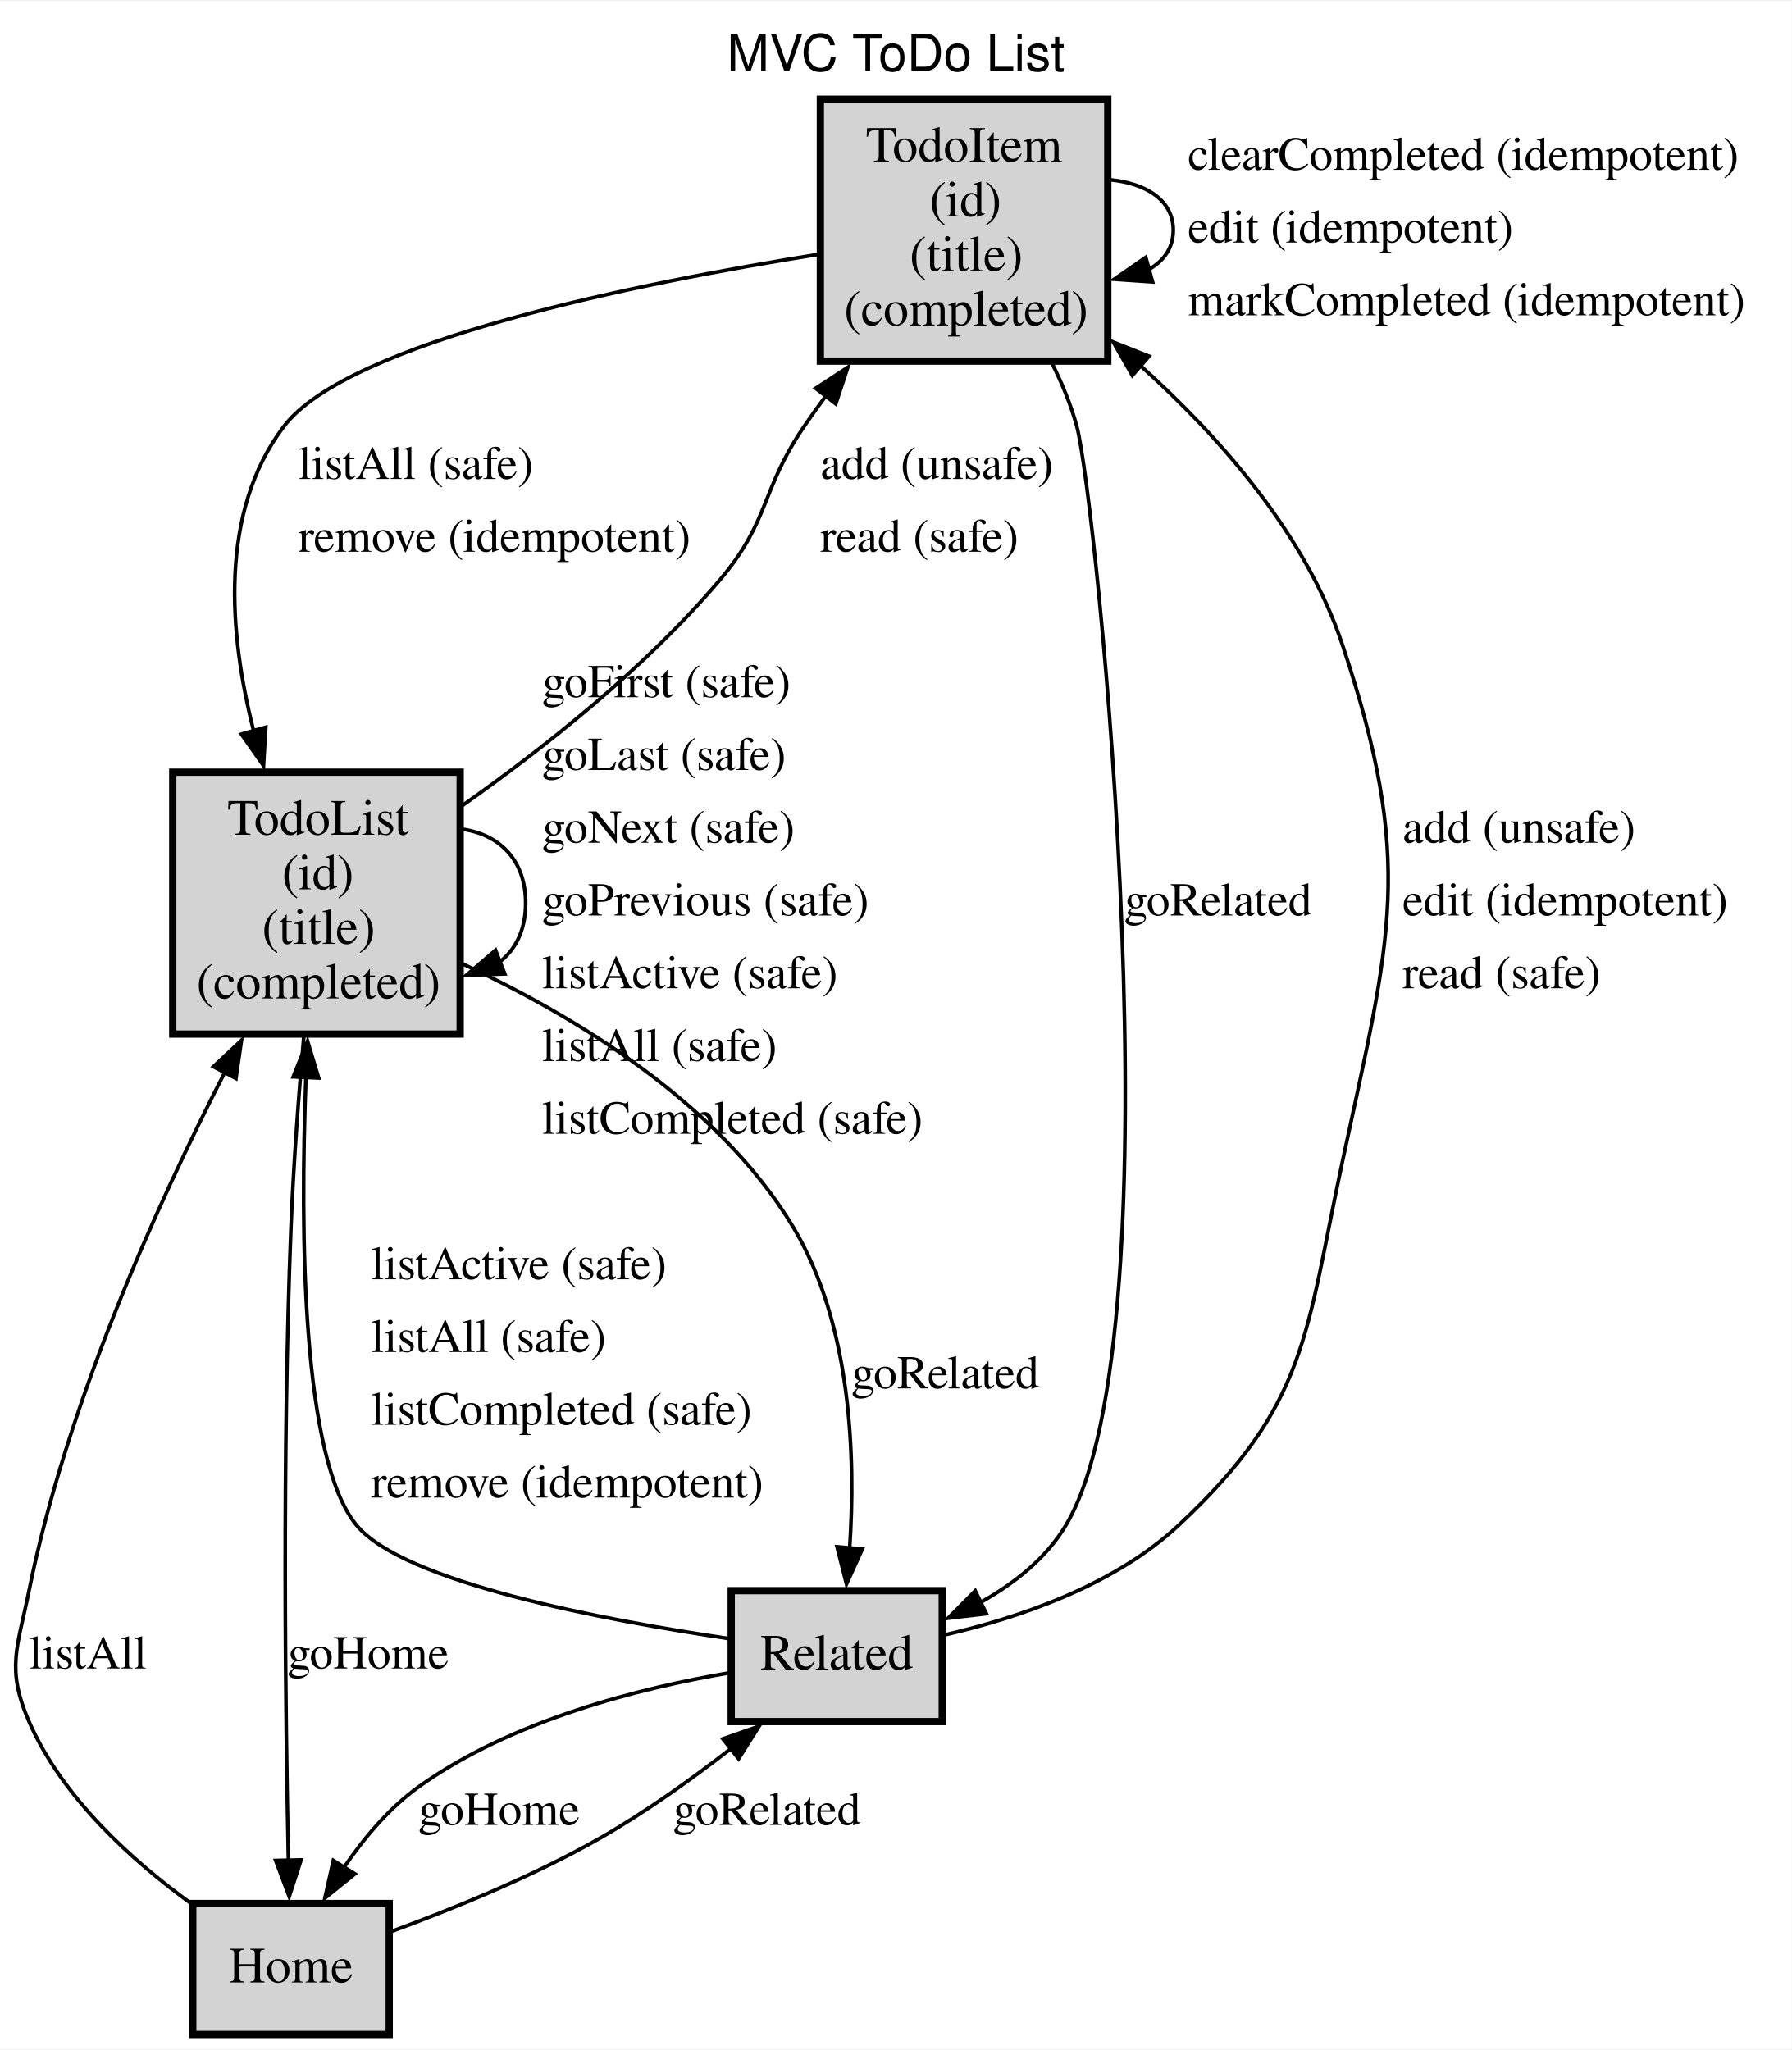
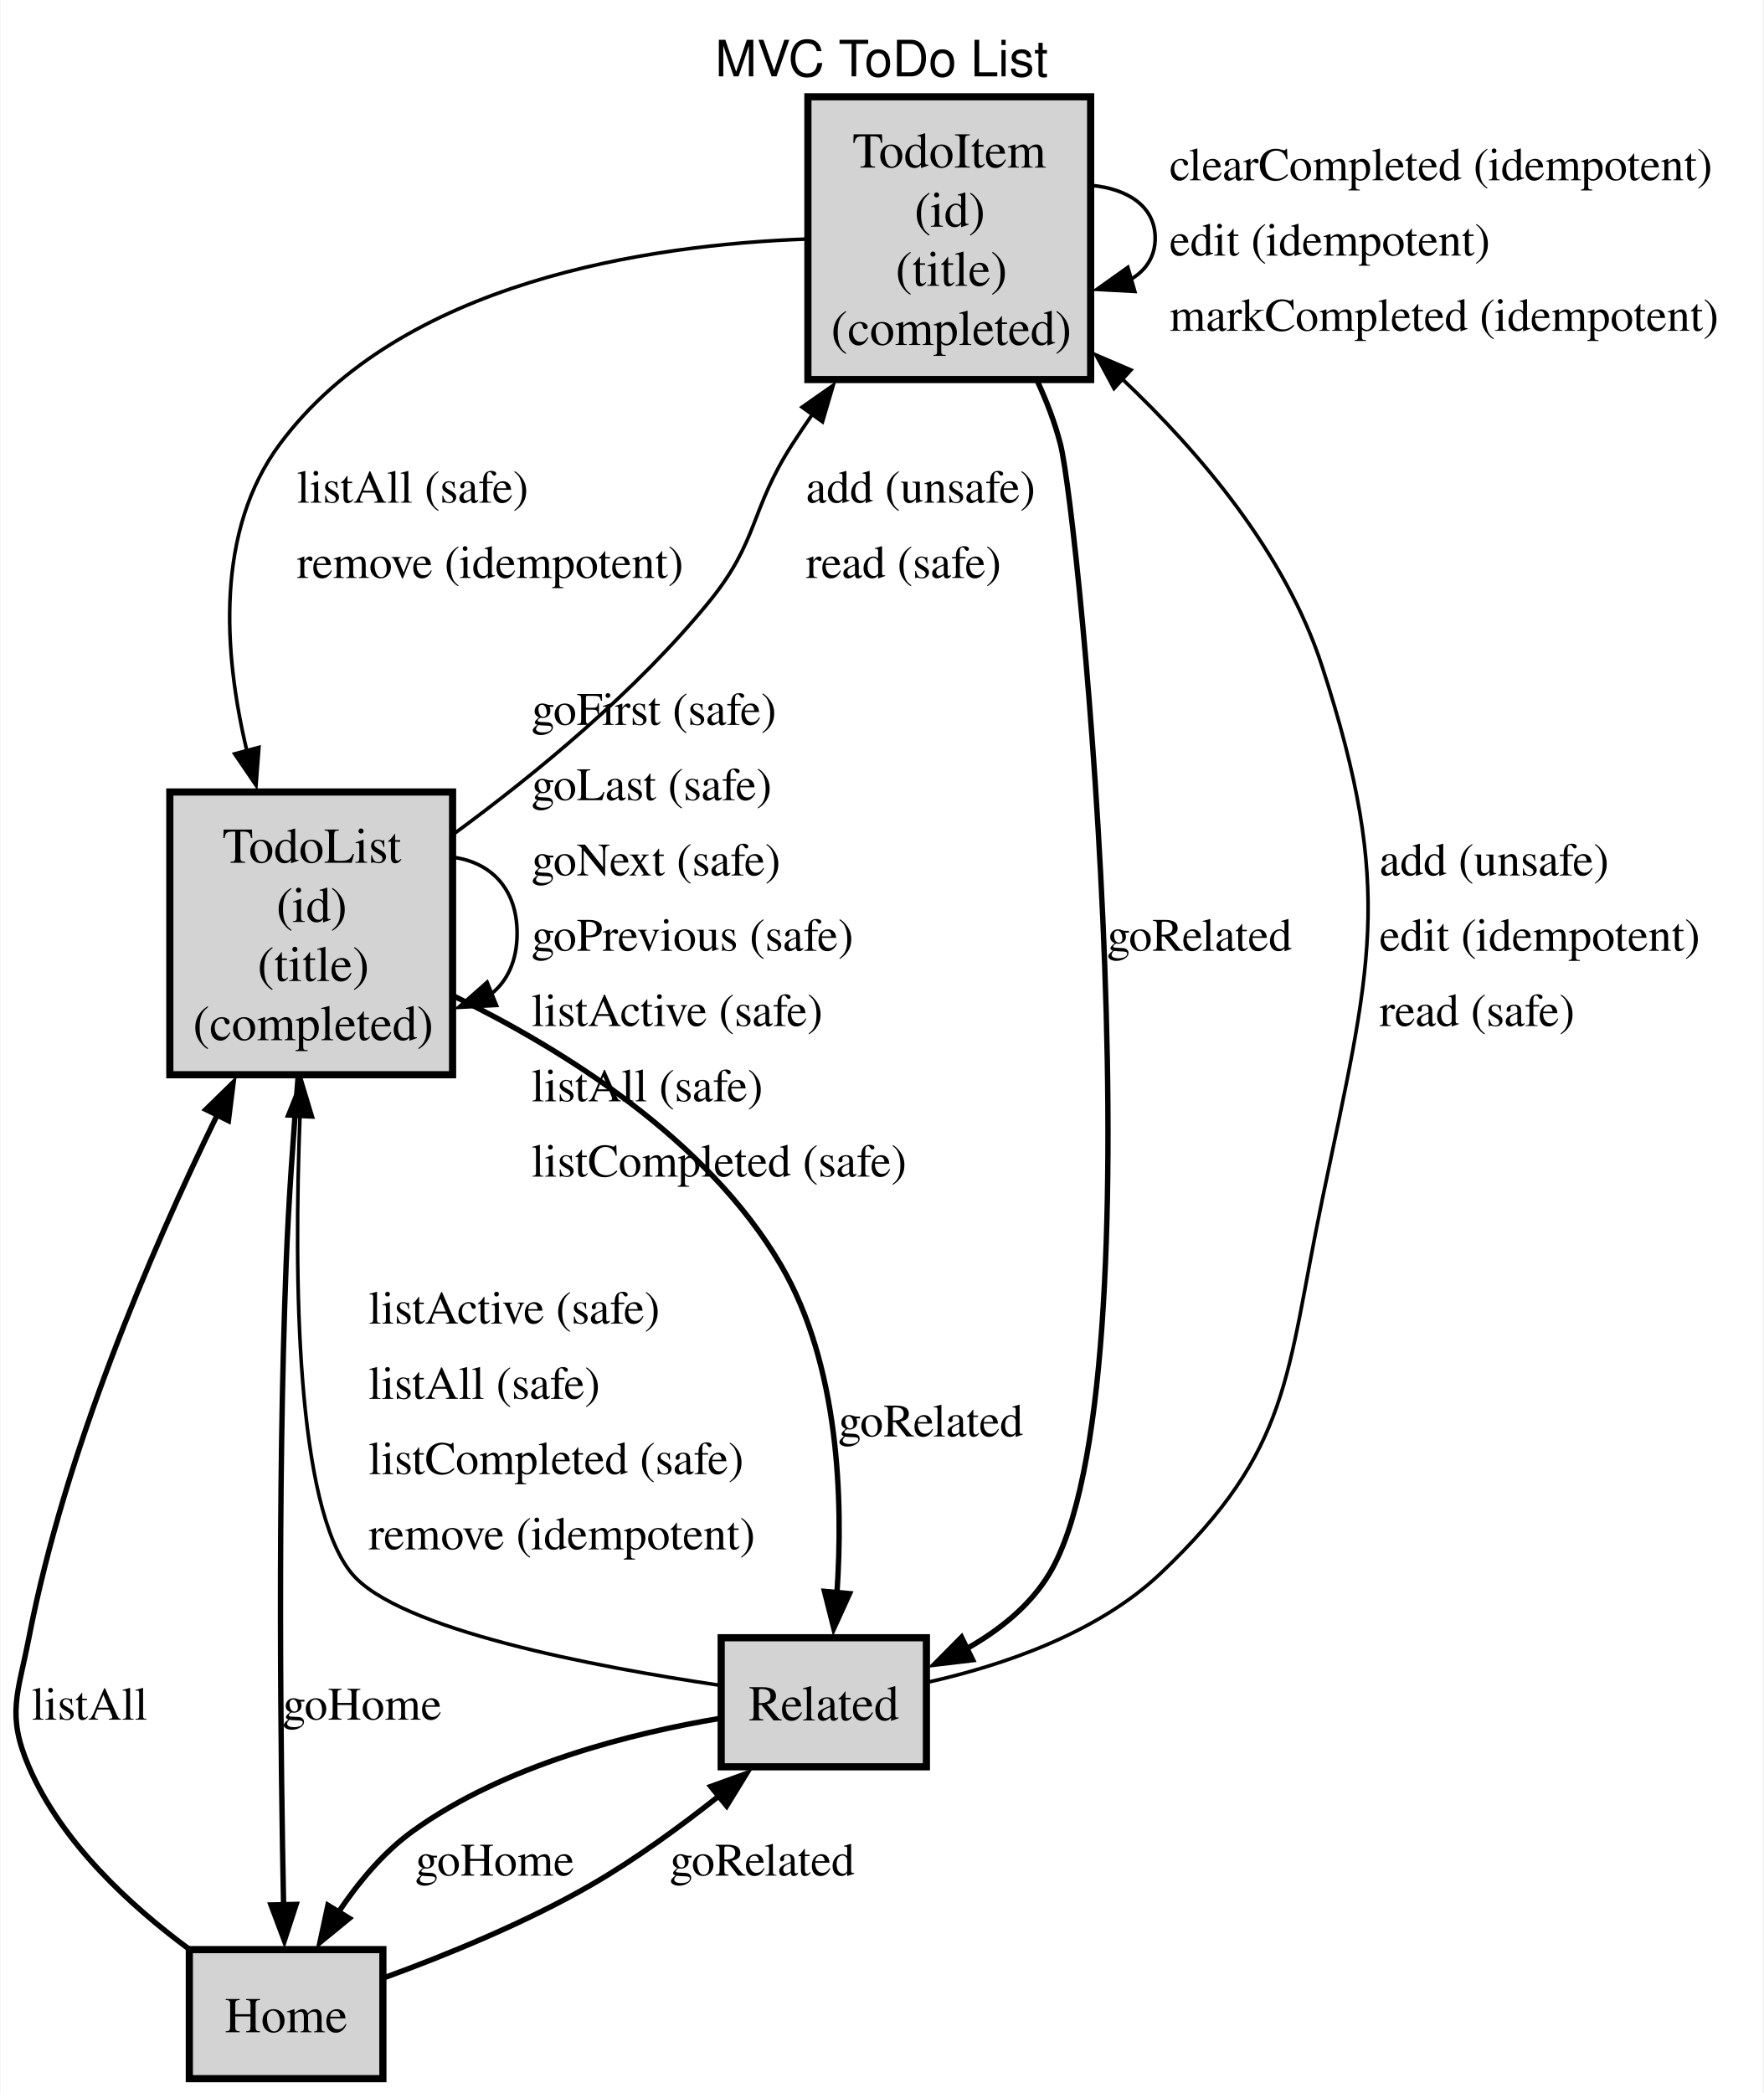
- <svg xmlns="http://www.w3.org/2000/svg" xmlns:xlink="http://www.w3.org/1999/xlink" width="492pt" height="563pt" viewBox="0.00 0.00 492.48 563.00">
-   <g id="graph0" class="graph" transform="scale(1 1) rotate(0) translate(4 559)">
+ <svg xmlns="http://www.w3.org/2000/svg" xmlns:xlink="http://www.w3.org/1999/xlink" width="492pt" height="584pt" viewBox="0.00 0.00 491.61 583.88">
+   <g id="graph0" class="graph" transform="scale(1 1) rotate(0) translate(4 579.88)">
    <g id="a_graph0">
      <a xlink:href="index.html" xlink:title="MVC ToDo List" target="_parent">
-         <polygon fill="white" stroke="none" points="-4,4 -4,-559 488.48,-559 488.48,4 -4,4" />
-         <text text-anchor="middle" x="242.24" y="-539.8" font-family="Helvetica,sans-Serif" font-size="14.00">MVC ToDo List</text>
+         <polygon fill="white" stroke="none" points="-4,4 -4,-579.88 487.61,-579.88 487.61,4 -4,4" />
+         <text text-anchor="middle" x="241.8" y="-558.58" font-family="Helvetica,sans-Serif" font-size="14.00">MVC ToDo List</text>
      </a>
    </g>
    <g id="node1" class="node">
      <g id="a_node1">
-         <a xlink:href="docs/semantic.TodoItem.html" xlink:title="&lt;TABLE&gt;" target="_parent">
-           <polygon fill="lightgray" stroke="black" stroke-width="2" points="300.48,-532 221.48,-532 221.48,-460 300.48,-460 300.48,-532" />
-           <text text-anchor="start" x="233.98" y="-514.8" font-family="Times,serif" font-size="14.00">TodoItem</text>
-           <text text-anchor="start" x="251.48" y="-499.8" font-family="Times,serif" font-size="14.00">(id)</text>
-           <text text-anchor="start" x="245.98" y="-484.8" font-family="Times,serif" font-size="14.00">(title)</text>
-           <text text-anchor="start" x="227.98" y="-469.8" font-family="Times,serif" font-size="14.00">(completed)</text>
+         <a xlink:href="#TodoItem" xlink:title="&lt;TABLE&gt;" target="_parent">
+           <polygon fill="lightgray" stroke="black" stroke-width="2" points="300.11,-552.88 221.23,-552.88 221.23,-474 300.11,-474 300.11,-552.88" />
+           <text text-anchor="start" x="233.67" y="-533.14" font-family="Times,serif" font-size="14.00">TodoItem</text>
+           <text text-anchor="start" x="250.92" y="-516.64" font-family="Times,serif" font-size="14.00">(id)</text>
+           <text text-anchor="start" x="245.67" y="-500.14" font-family="Times,serif" font-size="14.00">(title)</text>
+           <text text-anchor="start" x="227.67" y="-483.64" font-family="Times,serif" font-size="14.00">(completed)</text>
        </a>
      </g>
    </g>
    <g id="edge7" class="edge">
-       <path fill="none" stroke="black" d="M300.76,-509.89C310.88,-508.98 318.48,-504.35 318.48,-496 318.48,-491.04 315.8,-487.4 311.51,-485.06" />
-       <polygon fill="black" stroke="black" points="312.79,-481.78 302.22,-482.51 310.93,-488.53 312.79,-481.78" />
+       <path fill="none" stroke="black" d="M300.4,-528.16C310.52,-527.19 318.11,-522.28 318.11,-513.44 318.11,-508.19 315.43,-504.33 311.14,-501.85" />
+       <polygon fill="black" stroke="black" points="312.43,-498.58 301.85,-499.15 310.48,-505.3 312.43,-498.58" />
      <g id="a_edge7_0">
-         <a xlink:href="docs/idempotent.clearCompleted.html" xlink:title="clearCompleted (idempotent)">
-           <text text-anchor="start" x="322.48" y="-512.6" font-family="Times,serif" font-size="13.00">clearCompleted (idempotent)</text>
+         <a xlink:href="#clearCompleted" xlink:title="clearCompleted (idempotent)">
+           <text text-anchor="start" x="322.11" y="-529.59" font-family="Times,serif" font-size="13.00">clearCompleted (idempotent)</text>
        </a>
      </g>
      <g id="a_edge7_1">
-         <a xlink:href="docs/idempotent.edit.html" xlink:title="edit (idempotent)">
-           <text text-anchor="start" x="322.48" y="-492.6" font-family="Times,serif" font-size="13.00">edit (idempotent)</text>
+         <a xlink:href="#edit" xlink:title="edit (idempotent)">
+           <text text-anchor="start" x="322.11" y="-508.59" font-family="Times,serif" font-size="13.00">edit (idempotent)</text>
        </a>
      </g>
      <g id="a_edge7_2">
-         <a xlink:href="docs/idempotent.markCompleted.html" xlink:title="markCompleted (idempotent)">
-           <text text-anchor="start" x="322.48" y="-472.6" font-family="Times,serif" font-size="13.00">markCompleted (idempotent)</text>
+         <a xlink:href="#markCompleted" xlink:title="markCompleted (idempotent)">
+           <text text-anchor="start" x="322.11" y="-487.59" font-family="Times,serif" font-size="13.00">markCompleted (idempotent)</text>
        </a>
      </g>
    </g>
    <g id="node2" class="node">
      <g id="a_node2">
-         <a xlink:href="docs/semantic.TodoList.html" xlink:title="&lt;TABLE&gt;" target="_parent">
-           <polygon fill="lightgray" stroke="black" stroke-width="2" points="122.48,-347 43.48,-347 43.48,-275 122.48,-275 122.48,-347" />
-           <text text-anchor="start" x="58.48" y="-329.8" font-family="Times,serif" font-size="14.00">TodoList</text>
-           <text text-anchor="start" x="73.48" y="-314.8" font-family="Times,serif" font-size="14.00">(id)</text>
-           <text text-anchor="start" x="67.98" y="-299.8" font-family="Times,serif" font-size="14.00">(title)</text>
-           <text text-anchor="start" x="49.98" y="-284.8" font-family="Times,serif" font-size="14.00">(completed)</text>
+         <a xlink:href="#TodoList" xlink:title="&lt;TABLE&gt;" target="_parent">
+           <polygon fill="lightgray" stroke="black" stroke-width="2" points="122.11,-358.94 43.23,-358.94 43.23,-280.06 122.11,-280.06 122.11,-358.94" />
+           <text text-anchor="start" x="57.92" y="-339.2" font-family="Times,serif" font-size="14.00">TodoList</text>
+           <text text-anchor="start" x="72.92" y="-322.7" font-family="Times,serif" font-size="14.00">(id)</text>
+           <text text-anchor="start" x="67.67" y="-306.2" font-family="Times,serif" font-size="14.00">(title)</text>
+           <text text-anchor="start" x="49.67" y="-289.7" font-family="Times,serif" font-size="14.00">(completed)</text>
        </a>
      </g>
    </g>
    <g id="edge8" class="edge">
-       <path fill="none" stroke="black" d="M221.17,-489.38C171.71,-481.49 91.69,-465.42 73.98,-442 56.18,-418.45 58.87,-385.12 65.78,-358.1" />
-       <polygon fill="black" stroke="black" points="69.06,-359.37 68.42,-348.8 62.33,-357.46 69.06,-359.37" />
+       <path fill="none" stroke="black" d="M220.87,-513.19C176.84,-511.6 107.64,-501.41 73.92,-456 56.01,-431.88 58.1,-398.19 64.72,-370.44" />
+       <polygon fill="black" stroke="black" points="68.09,-371.38 67.28,-360.82 61.32,-369.58 68.09,-371.38" />
      <g id="a_edge8_3">
-         <a xlink:href="docs/safe.listAll.html" xlink:title="listAll (safe)">
-           <text text-anchor="start" x="77.98" y="-427.6" font-family="Times,serif" font-size="13.00">listAll (safe)</text>
+         <a xlink:href="#listAll" xlink:title="listAll (safe)">
+           <text text-anchor="start" x="78.67" y="-439.65" font-family="Times,serif" font-size="13.00">listAll (safe)</text>
        </a>
      </g>
      <g id="a_edge8_4">
-         <a xlink:href="docs/idempotent.remove.html" xlink:title="remove (idempotent)">
-           <text text-anchor="start" x="77.98" y="-407.6" font-family="Times,serif" font-size="13.00">remove (idempotent)</text>
+         <a xlink:href="#remove" xlink:title="remove (idempotent)">
+           <text text-anchor="start" x="78.67" y="-418.65" font-family="Times,serif" font-size="13.00">remove (idempotent)</text>
        </a>
      </g>
    </g>
    <g id="node4" class="node">
      <g id="a_node4">
-         <a xlink:href="docs/semantic.Related.html" xlink:title="Related" target="_parent">
-           <polygon fill="lightgray" stroke="black" stroke-width="2" points="254.98,-122 196.98,-122 196.98,-86 254.98,-86 254.98,-122" />
-           <text text-anchor="middle" x="225.98" y="-100.3" font-family="Times,serif" font-size="14.00">Related</text>
-         </a>
-       </g>
-     </g>
-     <g id="edge6" class="edge">
+         <a xlink:href="#Related" xlink:title="Related" target="_parent">
+           <polygon fill="lightgray" stroke="black" stroke-width="2" points="254.29,-123 197.04,-123 197.04,-87 254.29,-87 254.29,-123" />
+           <text text-anchor="middle" x="225.67" y="-99.95" font-family="Times,serif" font-size="14.00">Related</text>
+         </a>
+       </g>
+     </g>
+     <g id="edge6" class="edge goRelated">
      <g id="a_edge6">
-         <a xlink:href="docs/safe.goRelated.html" xlink:title="goRelated" target="_parent">
-           <path fill="none" stroke="black" d="M285.03,-459.64C287.89,-453.95 290.37,-447.97 291.98,-442 297.28,-422.46 320.71,-193.22 288.98,-140 283.53,-130.84 274.72,-123.91 265.41,-118.72" />
-           <polygon fill="black" stroke="black" points="267.12,-115.66 256.59,-114.43 264.05,-121.96 267.12,-115.66" />
+         <a xlink:href="#goRelated" xlink:title="goRelated" target="_parent">
+           <path fill="none" stroke="black" stroke-width="1.5" d="M285.17,-473.71C287.84,-467.96 290.14,-461.96 291.67,-456 296.98,-435.3 320.32,-194.12 288.67,-141 283.28,-131.96 274.64,-125.08 265.46,-119.92" />
+           <polygon fill="black" stroke="black" stroke-width="1.5" points="267.16,-116.86 256.63,-115.62 264.09,-123.15 267.16,-116.86" />
        </a>
      </g>
      <g id="a_edge6-label">
-         <a xlink:href="docs/safe.goRelated.html" xlink:title="goRelated" target="_parent">
-           <text text-anchor="start" x="304.98" y="-307.6" font-family="Times,serif" font-size="13.00">goRelated</text>
+         <a xlink:href="#goRelated" xlink:title="goRelated" target="_parent">
+           <text text-anchor="start" x="304.67" y="-314.65" font-family="Times,serif" font-size="13.00">goRelated</text>
        </a>
      </g>
    </g>
    <g id="edge11" class="edge">
-       <path fill="none" stroke="black" d="M122.73,-337.58C145.5,-353.6 173.53,-375.75 193.98,-400 207.71,-416.27 205.02,-424.4 216.98,-442 218.91,-444.83 220.95,-447.68 223.05,-450.53" />
-       <polygon fill="black" stroke="black" points="220.17,-452.52 229.04,-458.31 225.72,-448.25 220.17,-452.52" />
+       <path fill="none" stroke="black" d="M122.49,-347.27C145.29,-363.99 173.32,-387.03 193.67,-412 207.64,-429.15 204.93,-437.41 216.92,-456 218.68,-458.74 220.54,-461.5 222.47,-464.27" />
+       <polygon fill="black" stroke="black" points="219.61,-466.3 228.29,-472.38 225.3,-462.21 219.61,-466.3" />
      <g id="a_edge11_5">
-         <a xlink:href="docs/unsafe.add.html" xlink:title="add (unsafe)">
-           <text text-anchor="start" x="221.48" y="-427.6" font-family="Times,serif" font-size="13.00">add (unsafe)</text>
+         <a xlink:href="#add" xlink:title="add (unsafe)">
+           <text text-anchor="start" x="220.67" y="-439.65" font-family="Times,serif" font-size="13.00">add (unsafe)</text>
        </a>
      </g>
      <g id="a_edge11_6">
-         <a xlink:href="docs/safe.read.html" xlink:title="read (safe)">
-           <text text-anchor="start" x="221.48" y="-407.6" font-family="Times,serif" font-size="13.00">read (safe)</text>
+         <a xlink:href="#read" xlink:title="read (safe)">
+           <text text-anchor="start" x="220.67" y="-418.65" font-family="Times,serif" font-size="13.00">read (safe)</text>
        </a>
      </g>
    </g>
    <g id="edge12" class="edge">
-       <path fill="none" stroke="black" d="M122.76,-331.38C132.88,-330.04 140.48,-323.25 140.48,-311 140.48,-303.54 137.66,-298.1 133.16,-294.69" />
-       <polygon fill="black" stroke="black" points="134.75,-291.55 124.17,-291.17 132.21,-298.07 134.75,-291.55" />
+       <path fill="none" stroke="black" d="M122.4,-340.71C132.52,-339.32 140.11,-332.25 140.11,-319.5 140.11,-311.73 137.29,-306.07 132.8,-302.52" />
+       <polygon fill="black" stroke="black" points="134.38,-299.39 123.8,-298.86 131.74,-305.87 134.38,-299.39" />
      <g id="a_edge12_7">
-         <a xlink:href="docs/safe.goFirst.html" xlink:title="goFirst (safe)">
-           <text text-anchor="start" x="144.98" y="-367.6" font-family="Times,serif" font-size="13.00">goFirst (safe)</text>
+         <a xlink:href="#goFirst" xlink:title="goFirst (safe)">
+           <text text-anchor="start" x="144.11" y="-377.65" font-family="Times,serif" font-size="13.00">goFirst (safe)</text>
        </a>
      </g>
      <g id="a_edge12_8">
-         <a xlink:href="docs/safe.goLast.html" xlink:title="goLast (safe)">
-           <text text-anchor="start" x="144.98" y="-347.6" font-family="Times,serif" font-size="13.00">goLast (safe)</text>
+         <a xlink:href="#goLast" xlink:title="goLast (safe)">
+           <text text-anchor="start" x="144.11" y="-356.65" font-family="Times,serif" font-size="13.00">goLast (safe)</text>
        </a>
      </g>
      <g id="a_edge12_9">
-         <a xlink:href="docs/safe.goNext.html" xlink:title="goNext (safe)">
-           <text text-anchor="start" x="144.98" y="-327.6" font-family="Times,serif" font-size="13.00">goNext (safe)</text>
+         <a xlink:href="#goNext" xlink:title="goNext (safe)">
+           <text text-anchor="start" x="144.11" y="-335.65" font-family="Times,serif" font-size="13.00">goNext (safe)</text>
        </a>
      </g>
      <g id="a_edge12_10">
-         <a xlink:href="docs/safe.goPrevious.html" xlink:title="goPrevious (safe)">
-           <text text-anchor="start" x="144.98" y="-307.6" font-family="Times,serif" font-size="13.00">goPrevious (safe)</text>
+         <a xlink:href="#goPrevious" xlink:title="goPrevious (safe)">
+           <text text-anchor="start" x="144.11" y="-314.65" font-family="Times,serif" font-size="13.00">goPrevious (safe)</text>
        </a>
      </g>
      <g id="a_edge12_11">
-         <a xlink:href="docs/safe.listActive.html" xlink:title="listActive (safe)">
-           <text text-anchor="start" x="144.98" y="-287.6" font-family="Times,serif" font-size="13.00">listActive (safe)</text>
+         <a xlink:href="#listActive" xlink:title="listActive (safe)">
+           <text text-anchor="start" x="144.11" y="-293.65" font-family="Times,serif" font-size="13.00">listActive (safe)</text>
        </a>
      </g>
      <g id="a_edge12_12">
-         <a xlink:href="docs/safe.listAll.html" xlink:title="listAll (safe)">
-           <text text-anchor="start" x="144.98" y="-267.6" font-family="Times,serif" font-size="13.00">listAll (safe)</text>
+         <a xlink:href="#listAll" xlink:title="listAll (safe)">
+           <text text-anchor="start" x="144.11" y="-272.65" font-family="Times,serif" font-size="13.00">listAll (safe)</text>
        </a>
      </g>
      <g id="a_edge12_13">
-         <a xlink:href="docs/safe.listCompleted.html" xlink:title="listCompleted (safe)">
-           <text text-anchor="start" x="144.98" y="-247.6" font-family="Times,serif" font-size="13.00">listCompleted (safe)</text>
+         <a xlink:href="#listCompleted" xlink:title="listCompleted (safe)">
+           <text text-anchor="start" x="144.11" y="-251.65" font-family="Times,serif" font-size="13.00">listCompleted (safe)</text>
        </a>
      </g>
    </g>
    <g id="node3" class="node">
      <g id="a_node3">
-         <a xlink:href="docs/semantic.Home.html" xlink:title="Home" target="_parent">
-           <polygon fill="lightgray" stroke="black" stroke-width="2" points="102.98,-36 48.98,-36 48.98,0 102.98,0 102.98,-36" />
-           <text text-anchor="middle" x="75.98" y="-14.3" font-family="Times,serif" font-size="14.00">Home</text>
-         </a>
-       </g>
-     </g>
-     <g id="edge9" class="edge">
+         <a xlink:href="#Home" xlink:title="Home" target="_parent">
+           <polygon fill="lightgray" stroke="black" stroke-width="2" points="102.67,-36 48.67,-36 48.67,0 102.67,0 102.67,-36" />
+           <text text-anchor="middle" x="75.67" y="-12.95" font-family="Times,serif" font-size="14.00">Home</text>
+         </a>
+       </g>
+     </g>
+     <g id="edge9" class="edge goHome">
      <g id="a_edge9">
-         <a xlink:href="docs/safe.goHome.html" xlink:title="goHome" target="_parent">
-           <path fill="none" stroke="black" d="M79.55,-274.92C78.14,-258.82 76.68,-239.46 75.98,-222 73.52,-159.9 74.45,-87.03 75.27,-47.7" />
-           <polygon fill="black" stroke="black" points="78.76,-47.98 75.49,-37.9 71.76,-47.82 78.76,-47.98" />
+         <a xlink:href="#goHome" xlink:title="goHome" target="_parent">
+           <path fill="none" stroke="black" stroke-width="1.5" d="M79.05,-279.8C77.7,-263.52 76.33,-244.35 75.67,-227 73.24,-163.32 74.16,-88.59 74.97,-48.31" />
+           <polygon fill="black" stroke="black" stroke-width="1.5" points="78.46,-48.61 75.18,-38.54 71.46,-48.46 78.46,-48.61" />
        </a>
      </g>
      <g id="a_edge9-label">
-         <a xlink:href="docs/safe.goHome.html" xlink:title="goHome" target="_parent">
-           <text text-anchor="start" x="74.98" y="-100.6" font-family="Times,serif" font-size="13.00">goHome</text>
-         </a>
-       </g>
-     </g>
-     <g id="edge10" class="edge">
+         <a xlink:href="#goHome" xlink:title="goHome" target="_parent">
+           <text text-anchor="start" x="74.67" y="-100.15" font-family="Times,serif" font-size="13.00">goHome</text>
+         </a>
+       </g>
+     </g>
+     <g id="edge10" class="edge goRelated">
      <g id="a_edge10">
-         <a xlink:href="docs/safe.goRelated.html" xlink:title="goRelated" target="_parent">
-           <path fill="none" stroke="black" d="M122.73,-294.5C153.13,-280.42 193.25,-256.53 213.98,-222 230.06,-195.22 231.21,-158.67 229.53,-133.59" />
-           <polygon fill="black" stroke="black" points="233.03,-133.45 228.66,-123.8 226.06,-134.06 233.03,-133.45" />
+         <a xlink:href="#goRelated" xlink:title="goRelated" target="_parent">
+           <path fill="none" stroke="black" stroke-width="1.5" d="M122.48,-302C152.92,-287.13 193.05,-262.19 213.67,-227 230.01,-199.11 231.1,-161.29 229.33,-135.4" />
+           <polygon fill="black" stroke="black" stroke-width="1.5" points="232.84,-135.31 228.45,-125.67 225.86,-135.94 232.84,-135.31" />
        </a>
      </g>
      <g id="a_edge10-label">
-         <a xlink:href="docs/safe.goRelated.html" xlink:title="goRelated" target="_parent">
-           <text text-anchor="start" x="229.98" y="-177.6" font-family="Times,serif" font-size="13.00">goRelated</text>
-         </a>
-       </g>
-     </g>
-     <g id="edge2" class="edge">
+         <a xlink:href="#goRelated" xlink:title="goRelated" target="_parent">
+           <text text-anchor="start" x="229.67" y="-179.15" font-family="Times,serif" font-size="13.00">goRelated</text>
+         </a>
+       </g>
+     </g>
+     <g id="edge2" class="edge listAll">
      <g id="a_edge2">
-         <a xlink:href="docs/safe.listAll.html" xlink:title="listAll" target="_parent">
-           <path fill="none" stroke="black" d="M48.74,-35.85C32.42,-47.65 13.12,-65.02 3.98,-86 -2.4,-100.67 0.82,-106.32 3.98,-122 14.27,-173.07 38.84,-227.56 57.87,-264.65" />
-           <polygon fill="black" stroke="black" points="54.65,-266.04 62.37,-273.29 60.85,-262.8 54.65,-266.04" />
+         <a xlink:href="#listAll" xlink:title="listAll" target="_parent">
+           <path fill="none" stroke="black" stroke-width="1.5" d="M48.5,-36.22C32.24,-48.23 13,-65.87 3.92,-87 -2.4,-101.7 0.88,-107.29 3.92,-123 13.93,-174.83 37.67,-230.32 56.48,-268.9" />
+           <polygon fill="black" stroke="black" stroke-width="1.5" points="53.3,-270.37 60.88,-277.77 59.57,-267.26 53.3,-270.37" />
        </a>
      </g>
      <g id="a_edge2-label">
-         <a xlink:href="docs/safe.listAll.html" xlink:title="listAll" target="_parent">
-           <text text-anchor="start" x="3.98" y="-100.6" font-family="Times,serif" font-size="13.00">listAll</text>
-         </a>
-       </g>
-     </g>
-     <g id="edge1" class="edge">
+         <a xlink:href="#listAll" xlink:title="listAll" target="_parent">
+           <text text-anchor="start" x="4.67" y="-100.15" font-family="Times,serif" font-size="13.00">listAll</text>
+         </a>
+       </g>
+     </g>
+     <g id="edge1" class="edge goRelated">
      <g id="a_edge1">
-         <a xlink:href="docs/safe.goRelated.html" xlink:title="goRelated" target="_parent">
-           <path fill="none" stroke="black" d="M103.23,-28.19C120.32,-34.45 142.55,-43.49 160.98,-54 173.33,-61.04 186,-70.11 196.84,-78.53" />
-           <polygon fill="black" stroke="black" points="194.66,-81.26 204.66,-84.75 199.01,-75.78 194.66,-81.26" />
+         <a xlink:href="#goRelated" xlink:title="goRelated" target="_parent">
+           <path fill="none" stroke="black" stroke-width="1.5" d="M102.95,-28.13C120.06,-34.36 142.28,-43.4 160.67,-54 173.04,-61.13 185.69,-70.35 196.51,-78.93" />
+           <polygon fill="black" stroke="black" stroke-width="1.5" points="194.14,-81.51 204.11,-85.11 198.56,-76.08 194.14,-81.51" />
        </a>
      </g>
      <g id="a_edge1-label">
-         <a xlink:href="docs/safe.goRelated.html" xlink:title="goRelated" target="_parent">
-           <text text-anchor="start" x="180.98" y="-57.6" font-family="Times,serif" font-size="13.00">goRelated</text>
+         <a xlink:href="#goRelated" xlink:title="goRelated" target="_parent">
+           <text text-anchor="start" x="182.67" y="-56.65" font-family="Times,serif" font-size="13.00">goRelated</text>
        </a>
      </g>
    </g>
    <g id="edge4" class="edge">
-       <path fill="none" stroke="black" d="M255.43,-109.79C275.74,-114.44 302.18,-123.34 319.98,-140 355.57,-173.3 354.76,-192.35 364.98,-240 378.23,-301.71 384.94,-322.13 364.98,-382 354.9,-412.26 331.53,-438.91 309.5,-458.72" />
-       <polygon fill="black" stroke="black" points="307.23,-456.05 301.97,-465.25 311.82,-461.34 307.23,-456.05" />
+       <path fill="none" stroke="black" d="M254.75,-110.61C275.15,-115.19 301.86,-124.09 319.67,-141 356.19,-175.68 354.46,-195.68 364.67,-245 378.1,-309.85 385.12,-331.01 364.67,-394 354.52,-425.27 330.99,-453.28 308.87,-474.2" />
+       <polygon fill="black" stroke="black" points="306.63,-471.51 301.61,-480.84 311.35,-476.67 306.63,-471.51" />
      <g id="a_edge4_14">
-         <a xlink:href="docs/unsafe.add.html" xlink:title="add (unsafe)">
-           <text text-anchor="start" x="381.48" y="-327.6" font-family="Times,serif" font-size="13.00">add (unsafe)</text>
+         <a xlink:href="#add" xlink:title="add (unsafe)">
+           <text text-anchor="start" x="380.67" y="-335.65" font-family="Times,serif" font-size="13.00">add (unsafe)</text>
        </a>
      </g>
      <g id="a_edge4_15">
-         <a xlink:href="docs/idempotent.edit.html" xlink:title="edit (idempotent)">
-           <text text-anchor="start" x="381.48" y="-307.6" font-family="Times,serif" font-size="13.00">edit (idempotent)</text>
+         <a xlink:href="#edit" xlink:title="edit (idempotent)">
+           <text text-anchor="start" x="380.67" y="-314.65" font-family="Times,serif" font-size="13.00">edit (idempotent)</text>
        </a>
      </g>
      <g id="a_edge4_16">
-         <a xlink:href="docs/safe.read.html" xlink:title="read (safe)">
-           <text text-anchor="start" x="381.48" y="-287.6" font-family="Times,serif" font-size="13.00">read (safe)</text>
+         <a xlink:href="#read" xlink:title="read (safe)">
+           <text text-anchor="start" x="380.67" y="-293.65" font-family="Times,serif" font-size="13.00">read (safe)</text>
        </a>
      </g>
    </g>
    <g id="edge5" class="edge">
-       <path fill="none" stroke="black" d="M196.55,-108.79C161.75,-113.93 106.9,-124.3 93.98,-140 79.03,-158.19 78.42,-219.55 80.1,-263.32" />
-       <polygon fill="black" stroke="black" points="76.59,-263.24 80.53,-273.08 83.59,-262.93 76.59,-263.24" />
+       <path fill="none" stroke="black" d="M196.59,-109.75C161.87,-114.88 106.83,-125.27 93.92,-141 78.47,-159.83 77.79,-222.86 79.54,-268.47" />
+       <polygon fill="black" stroke="black" points="76.04,-268.59 79.98,-278.43 83.04,-268.28 76.04,-268.59" />
      <g id="a_edge5_17">
-         <a xlink:href="docs/safe.listActive.html" xlink:title="listActive (safe)">
-           <text text-anchor="start" x="97.98" y="-207.6" font-family="Times,serif" font-size="13.00">listActive (safe)</text>
+         <a xlink:href="#listActive" xlink:title="listActive (safe)">
+           <text text-anchor="start" x="98.67" y="-210.65" font-family="Times,serif" font-size="13.00">listActive (safe)</text>
        </a>
      </g>
      <g id="a_edge5_18">
-         <a xlink:href="docs/safe.listAll.html" xlink:title="listAll (safe)">
-           <text text-anchor="start" x="97.98" y="-187.6" font-family="Times,serif" font-size="13.00">listAll (safe)</text>
+         <a xlink:href="#listAll" xlink:title="listAll (safe)">
+           <text text-anchor="start" x="98.67" y="-189.65" font-family="Times,serif" font-size="13.00">listAll (safe)</text>
        </a>
      </g>
      <g id="a_edge5_19">
-         <a xlink:href="docs/safe.listCompleted.html" xlink:title="listCompleted (safe)">
-           <text text-anchor="start" x="97.98" y="-167.6" font-family="Times,serif" font-size="13.00">listCompleted (safe)</text>
+         <a xlink:href="#listCompleted" xlink:title="listCompleted (safe)">
+           <text text-anchor="start" x="98.67" y="-168.65" font-family="Times,serif" font-size="13.00">listCompleted (safe)</text>
        </a>
      </g>
      <g id="a_edge5_20">
-         <a xlink:href="docs/idempotent.remove.html" xlink:title="remove (idempotent)">
-           <text text-anchor="start" x="97.98" y="-147.6" font-family="Times,serif" font-size="13.00">remove (idempotent)</text>
-         </a>
-       </g>
-     </g>
-     <g id="edge3" class="edge">
+         <a xlink:href="#remove" xlink:title="remove (idempotent)">
+           <text text-anchor="start" x="98.67" y="-147.65" font-family="Times,serif" font-size="13.00">remove (idempotent)</text>
+         </a>
+       </g>
+     </g>
+     <g id="edge3" class="edge goHome">
      <g id="a_edge3">
-         <a xlink:href="docs/safe.goHome.html" xlink:title="goHome" target="_parent">
-           <path fill="none" stroke="black" d="M196.73,-99.45C171.99,-95.26 136.58,-86.39 110.98,-68 102.9,-62.19 95.98,-53.92 90.48,-45.82" />
-           <polygon fill="black" stroke="black" points="93.56,-44.14 85.3,-37.49 87.62,-47.83 93.56,-44.14" />
+         <a xlink:href="#goHome" xlink:title="goHome" target="_parent">
+           <path fill="none" stroke="black" stroke-width="1.5" d="M196.94,-100.55C172.21,-96.42 136.57,-87.56 110.92,-69 102.69,-63.05 95.69,-54.56 90.15,-46.27" />
+           <polygon fill="black" stroke="black" stroke-width="1.5" points="93.31,-44.73 85.11,-38.02 87.33,-48.38 93.31,-44.73" />
        </a>
      </g>
      <g id="a_edge3-label">
-         <a xlink:href="docs/safe.goHome.html" xlink:title="goHome" target="_parent">
-           <text text-anchor="start" x="110.98" y="-57.6" font-family="Times,serif" font-size="13.00">goHome</text>
+         <a xlink:href="#goHome" xlink:title="goHome" target="_parent">
+           <text text-anchor="start" x="111.67" y="-56.65" font-family="Times,serif" font-size="13.00">goHome</text>
        </a>
      </g>
    </g>
  </g>
</svg>
